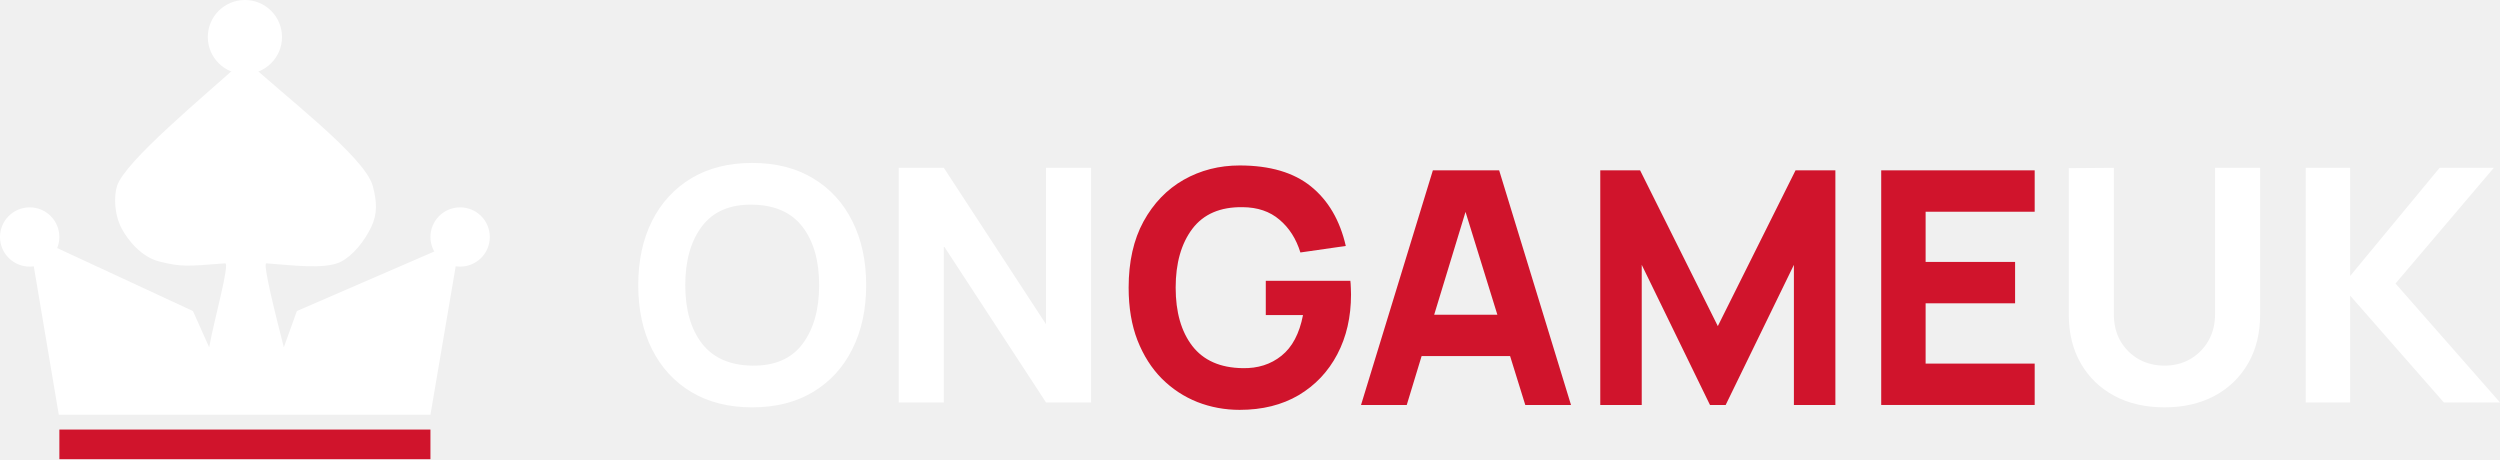
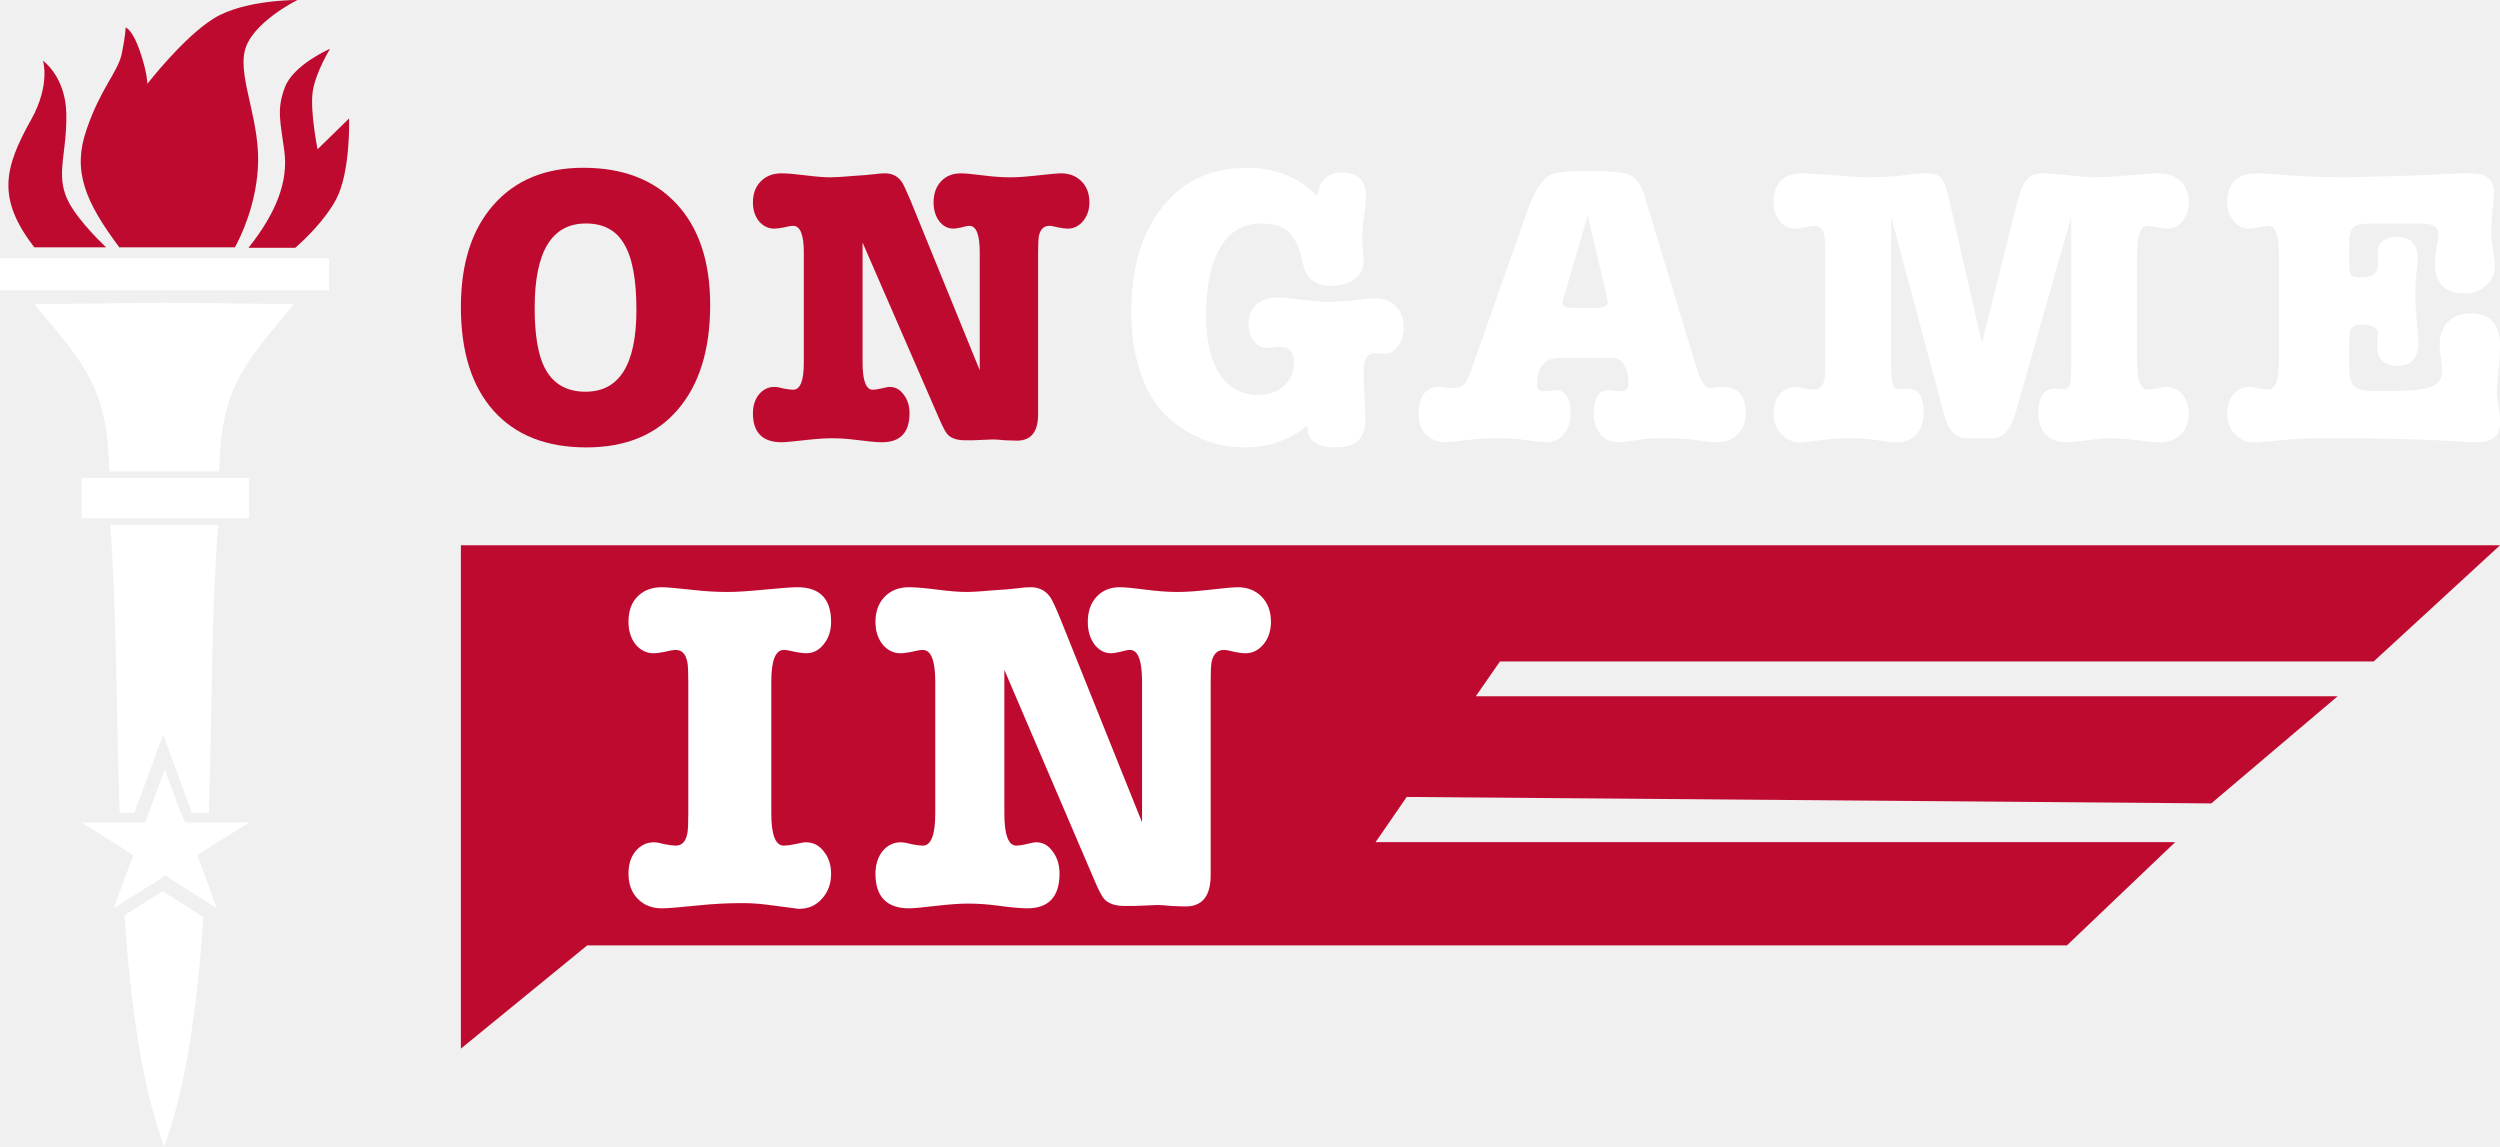
- <svg xmlns="http://www.w3.org/2000/svg" width="196" height="36" viewBox="0 0 196 36" fill="none">
-   <path d="M58.973 31.936C60.816 31.936 62.404 31.535 63.735 30.735C65.075 29.934 66.103 28.814 66.82 27.375C67.545 25.936 67.908 24.263 67.908 22.355C67.908 20.447 67.545 18.774 66.82 17.335C66.103 15.896 65.075 14.776 63.735 13.975C62.404 13.175 60.816 12.774 58.973 12.774C57.13 12.774 55.538 13.175 54.199 13.975C52.867 14.776 51.839 15.896 51.114 17.335C50.397 18.774 50.038 20.447 50.038 22.355C50.038 24.263 50.397 25.936 51.114 27.375C51.839 28.814 52.867 29.934 54.199 30.735C55.538 31.535 57.13 31.936 58.973 31.936ZM58.973 28.666C57.224 28.64 55.91 28.061 55.031 26.928C54.16 25.796 53.725 24.271 53.725 22.355C53.725 20.439 54.16 18.902 55.031 17.744C55.91 16.585 57.224 16.019 58.973 16.045C60.731 16.07 62.045 16.649 62.916 17.782C63.786 18.915 64.221 20.439 64.221 22.355C64.221 24.271 63.786 25.808 62.916 26.966C62.045 28.125 60.731 28.691 58.973 28.666Z" fill="white" />
-   <path d="M70.463 31.552H73.996V19.289L82.009 31.552H85.542V13.158H82.009V25.421L73.996 13.158H70.463V31.552Z" fill="white" />
-   <path d="M169.693 31.936C171.178 31.936 172.483 31.638 173.61 31.041C174.736 30.437 175.615 29.59 176.247 28.499C176.878 27.409 177.194 26.128 177.194 24.654V13.158H173.661V24.629C173.661 25.421 173.486 26.119 173.136 26.724C172.786 27.328 172.313 27.805 171.715 28.154C171.118 28.495 170.444 28.666 169.693 28.666C168.959 28.666 168.289 28.499 167.683 28.167C167.086 27.827 166.608 27.354 166.249 26.749C165.9 26.145 165.725 25.438 165.725 24.629V13.158L162.192 13.183V24.654C162.192 26.128 162.507 27.409 163.139 28.499C163.77 29.59 164.649 30.437 165.776 31.041C166.902 31.638 168.208 31.936 169.693 31.936Z" fill="white" />
-   <path d="M180.767 31.552H184.249V23.173L191.597 31.552H196L187.808 22.227L195.514 13.158H191.264L184.249 21.64V13.158H180.767V31.552Z" fill="white" />
-   <path d="M97.19 32.133C98.965 32.133 100.505 31.75 101.811 30.984C103.116 30.209 104.128 29.14 104.844 27.777C105.561 26.415 105.92 24.852 105.92 23.089C105.92 23.047 105.915 22.885 105.907 22.604C105.898 22.323 105.885 22.127 105.868 22.016H99.238V24.699H102.156C101.875 26.155 101.311 27.22 100.467 27.892C99.63 28.565 98.615 28.889 97.42 28.863C95.671 28.838 94.356 28.259 93.478 27.126C92.607 25.993 92.172 24.469 92.172 22.553C92.172 20.637 92.607 19.099 93.478 17.941C94.356 16.783 95.671 16.217 97.42 16.242C98.598 16.251 99.562 16.579 100.313 17.226C101.073 17.865 101.619 18.721 101.951 19.794L105.51 19.283C105.049 17.273 104.14 15.719 102.784 14.62C101.427 13.521 99.562 12.972 97.19 12.972C95.585 12.972 94.122 13.347 92.799 14.096C91.485 14.846 90.435 15.936 89.65 17.366C88.874 18.789 88.485 20.517 88.485 22.553C88.485 24.111 88.716 25.487 89.177 26.679C89.646 27.871 90.282 28.872 91.084 29.681C91.895 30.49 92.825 31.103 93.874 31.52C94.924 31.929 96.029 32.133 97.19 32.133Z" fill="#D0142C" />
-   <path d="M106.705 31.75H110.289L111.454 27.918H118.392L119.582 31.75H123.167L117.534 13.355H112.337L106.705 31.75ZM112.44 24.673L114.897 16.613L117.393 24.673H112.44Z" fill="#D0142C" />
-   <path d="M125.461 31.75H128.712V20.764L134.063 31.75H135.292L140.642 20.764V31.75H143.894V13.355H140.77L134.677 25.567L128.584 13.355H125.461V31.75Z" fill="#D0142C" />
-   <path d="M147.487 31.75H159.519V28.506H150.968V23.779H157.983V20.535H150.968V16.6H159.519V13.355H147.487V31.75Z" fill="#D0142C" />
-   <path d="M9.176 14.581C9.799 12.645 15.922 7.613 19.201 4.645C22.065 7.355 28.602 12.258 29.225 14.581C29.558 15.824 29.599 16.774 29.101 17.806C28.572 18.901 27.686 20.023 26.735 20.516C25.489 21.161 22.75 20.774 20.882 20.645C20.569 20.623 21.663 24.918 22.246 27.204L22.252 27.226L23.274 24.387L36.074 18.839L33.747 32.516H4.609L2.327 18.968H3.448L15.128 24.387L16.399 27.226C16.773 25.118 18.054 20.611 17.644 20.645C14.531 20.903 14.157 20.903 12.539 20.516C11.062 20.163 10.011 18.794 9.55 17.935C8.927 16.774 8.937 15.325 9.176 14.581Z" fill="white" />
-   <path d="M33.747 33.677H4.655V36H33.747V33.677Z" fill="#D0142C" />
-   <ellipse cx="2.327" cy="18.58" rx="2.327" ry="2.323" fill="white" />
-   <ellipse cx="36.074" cy="18.58" rx="2.327" ry="2.323" fill="white" />
-   <ellipse cx="19.201" cy="2.903" rx="2.909" ry="2.903" fill="white" />
+ <svg xmlns="http://www.w3.org/2000/svg" width="157" height="72" viewBox="0 0 157 72" fill="none">
+   <path d="M36.821 28.097C34.311 28.097 32.371 27.331 31 25.799C29.63 24.267 28.944 22.094 28.944 19.279C28.944 16.565 29.621 14.433 30.976 12.884C32.346 11.319 34.229 10.536 36.623 10.536C39.133 10.536 41.09 11.294 42.494 12.81C43.898 14.325 44.599 16.44 44.599 19.154C44.599 21.969 43.914 24.167 42.544 25.749C41.189 27.315 39.282 28.097 36.821 28.097ZM36.797 14.034C34.65 14.034 33.577 15.799 33.577 19.329C33.577 21.011 33.783 22.26 34.196 23.076C34.708 24.092 35.566 24.6 36.772 24.6C38.902 24.6 39.967 22.885 39.967 19.454C39.967 17.556 39.711 16.182 39.199 15.333C38.704 14.467 37.903 14.034 36.797 14.034Z" fill="#BF0A30" />
+   <path d="M57.168 12.56L61.527 23.251V15.857C61.527 14.741 61.313 14.184 60.883 14.184C60.768 14.184 60.594 14.217 60.363 14.283C60.148 14.333 59.983 14.358 59.868 14.358C59.521 14.358 59.224 14.2 58.976 13.884C58.745 13.567 58.629 13.176 58.629 12.71C58.629 12.16 58.786 11.719 59.1 11.386C59.414 11.053 59.826 10.886 60.338 10.886C60.603 10.886 61.057 10.928 61.701 11.011C62.345 11.094 62.914 11.136 63.41 11.136C63.856 11.136 64.376 11.103 64.971 11.036C65.862 10.936 66.415 10.886 66.63 10.886C67.159 10.886 67.588 11.053 67.918 11.386C68.249 11.719 68.414 12.16 68.414 12.71C68.414 13.176 68.281 13.567 68.017 13.884C67.753 14.2 67.431 14.358 67.051 14.358C66.903 14.358 66.704 14.333 66.457 14.283C66.209 14.217 66.019 14.184 65.887 14.184C65.557 14.184 65.342 14.392 65.243 14.808C65.21 14.975 65.193 15.324 65.193 15.857V26.024C65.193 27.123 64.748 27.673 63.856 27.673C63.691 27.673 63.435 27.664 63.088 27.648C62.758 27.614 62.51 27.598 62.345 27.598C62.328 27.598 61.924 27.614 61.131 27.648C61.131 27.648 60.949 27.648 60.586 27.648C60.107 27.648 59.752 27.531 59.521 27.298C59.389 27.165 59.199 26.807 58.951 26.224L54.17 15.233V22.777C54.17 23.909 54.385 24.475 54.815 24.475C54.93 24.475 55.103 24.45 55.335 24.4C55.582 24.334 55.764 24.3 55.88 24.3C56.226 24.3 56.515 24.459 56.747 24.775C56.994 25.091 57.118 25.483 57.118 25.949C57.118 27.165 56.54 27.773 55.384 27.773C55.054 27.773 54.509 27.723 53.749 27.623C53.237 27.556 52.725 27.523 52.214 27.523C51.784 27.523 51.206 27.564 50.48 27.648C49.753 27.731 49.291 27.773 49.092 27.773C47.887 27.773 47.284 27.165 47.284 25.949C47.284 25.483 47.408 25.091 47.656 24.775C47.92 24.459 48.242 24.3 48.622 24.3C48.77 24.3 48.969 24.334 49.216 24.4C49.48 24.45 49.679 24.475 49.811 24.475C50.257 24.475 50.48 23.909 50.48 22.777V15.857C50.48 14.741 50.257 14.184 49.811 14.184C49.679 14.184 49.48 14.217 49.216 14.283C48.969 14.333 48.77 14.358 48.622 14.358C48.242 14.358 47.92 14.2 47.656 13.884C47.408 13.567 47.284 13.176 47.284 12.71C47.284 12.16 47.449 11.719 47.78 11.386C48.11 11.053 48.539 10.886 49.068 10.886C49.414 10.886 49.918 10.928 50.579 11.011C51.239 11.094 51.759 11.136 52.139 11.136C52.453 11.136 52.99 11.103 53.749 11.036C54.096 11.019 54.492 10.986 54.938 10.936C55.136 10.903 55.351 10.886 55.582 10.886C56.028 10.886 56.375 11.061 56.623 11.411C56.722 11.544 56.904 11.927 57.168 12.56Z" fill="#BF0A30" />
+   <path d="M78.329 10.536C80.087 10.536 81.552 11.128 82.724 12.31C82.875 11.327 83.377 10.836 84.231 10.836C85.269 10.836 85.788 11.336 85.788 12.335C85.788 12.502 85.755 12.835 85.688 13.334C85.587 14.084 85.537 14.591 85.537 14.858C85.537 15.158 85.554 15.383 85.587 15.532C85.621 16.065 85.638 16.365 85.638 16.432C85.638 16.865 85.445 17.231 85.06 17.531C84.675 17.814 84.181 17.956 83.578 17.956C82.607 17.956 82.021 17.481 81.82 16.532C81.619 15.582 81.326 14.933 80.941 14.583C80.572 14.217 79.978 14.034 79.158 14.034C78.069 14.034 77.224 14.541 76.621 15.557C76.035 16.557 75.742 17.98 75.742 19.829C75.742 21.394 76.026 22.618 76.596 23.501C77.182 24.367 77.985 24.8 79.007 24.8C79.66 24.8 80.196 24.617 80.614 24.25C81.05 23.867 81.267 23.393 81.267 22.827C81.267 22.127 80.974 21.777 80.388 21.777C80.355 21.777 80.305 21.777 80.238 21.777C80.171 21.794 80.112 21.802 80.062 21.802C79.794 21.836 79.643 21.852 79.61 21.852C79.275 21.852 78.99 21.711 78.756 21.428C78.521 21.128 78.404 20.762 78.404 20.329C78.404 19.829 78.572 19.429 78.906 19.13C79.241 18.83 79.677 18.68 80.212 18.68C80.564 18.68 81.091 18.73 81.795 18.83C82.515 18.913 83.059 18.955 83.427 18.955C83.98 18.955 84.591 18.913 85.261 18.83C85.797 18.763 86.165 18.73 86.366 18.73C86.902 18.73 87.329 18.896 87.647 19.23C87.982 19.546 88.149 19.979 88.149 20.528C88.149 21.011 88.032 21.419 87.798 21.752C87.563 22.069 87.27 22.227 86.919 22.227L86.316 22.177C85.864 22.177 85.638 22.552 85.638 23.301C85.638 23.618 85.646 23.951 85.663 24.3L85.713 25.375C85.73 25.741 85.738 26.091 85.738 26.424C85.738 27.54 85.118 28.097 83.879 28.097C82.707 28.097 82.121 27.689 82.121 26.873V26.724C80.966 27.639 79.651 28.097 78.178 28.097C76.889 28.097 75.675 27.764 74.536 27.098C73.397 26.415 72.569 25.533 72.05 24.45C71.38 23.068 71.045 21.461 71.045 19.629C71.045 16.831 71.698 14.617 73.004 12.984C74.31 11.352 76.085 10.536 78.329 10.536Z" fill="white" />
+   <path d="M101.292 22.477H97.951C96.997 22.477 96.52 23.043 96.52 24.175C96.52 24.442 96.662 24.575 96.947 24.575C97.03 24.575 97.156 24.567 97.323 24.55C97.491 24.517 97.617 24.5 97.7 24.5C98.32 24.5 98.629 24.991 98.629 25.974C98.629 26.507 98.487 26.94 98.203 27.273C97.918 27.606 97.541 27.773 97.072 27.773C96.838 27.773 96.319 27.714 95.515 27.598C95.163 27.548 94.669 27.523 94.033 27.523C93.347 27.523 92.811 27.548 92.426 27.598C91.538 27.714 91.011 27.773 90.843 27.773C90.324 27.773 89.897 27.614 89.562 27.298C89.244 26.982 89.085 26.565 89.085 26.049C89.085 24.883 89.529 24.3 90.416 24.3C90.517 24.3 90.676 24.317 90.894 24.35C91.111 24.367 91.27 24.375 91.371 24.375C91.689 24.375 91.948 24.201 92.15 23.851C92.2 23.751 92.317 23.443 92.501 22.927L95.967 13.109C96.369 11.994 96.821 11.294 97.323 11.011C97.692 10.828 98.504 10.736 99.76 10.736C101.166 10.736 102.054 10.828 102.422 11.011C102.79 11.178 103.092 11.661 103.326 12.46L106.541 23.101C106.792 23.951 107.085 24.375 107.42 24.375C107.521 24.375 107.697 24.35 107.948 24.3H108.224C109.162 24.3 109.631 24.85 109.631 25.949C109.631 26.499 109.463 26.94 109.128 27.273C108.793 27.606 108.358 27.773 107.822 27.773C107.588 27.773 107.278 27.748 106.893 27.698C106.424 27.614 106.114 27.573 105.964 27.573C105.595 27.54 105.118 27.523 104.532 27.523C103.896 27.523 103.469 27.54 103.251 27.573C102.397 27.706 101.861 27.773 101.643 27.773C101.191 27.773 100.815 27.606 100.513 27.273C100.229 26.923 100.086 26.49 100.086 25.974C100.086 24.991 100.404 24.5 101.041 24.5C101.124 24.5 101.25 24.517 101.417 24.55C101.585 24.567 101.71 24.575 101.794 24.575C102.112 24.575 102.271 24.4 102.271 24.051C102.271 23.601 102.179 23.226 101.995 22.927C101.811 22.627 101.577 22.477 101.292 22.477ZM100.915 18.655L99.71 13.534L98.152 18.855C98.136 18.905 98.127 18.963 98.127 19.03C98.127 19.23 98.337 19.329 98.755 19.329H100.312C100.748 19.329 100.965 19.213 100.965 18.98C100.965 18.996 100.949 18.888 100.915 18.655Z" fill="white" />
+   <path d="M122.384 12.435L124.469 21.553L126.654 12.81C126.838 12.077 127.039 11.577 127.257 11.311C127.491 11.028 127.818 10.886 128.236 10.886C128.605 10.886 129.166 10.928 129.919 11.011C130.673 11.094 131.242 11.136 131.627 11.136C132.029 11.136 133.025 11.069 134.616 10.936C135.068 10.903 135.403 10.886 135.621 10.886C136.173 10.886 136.617 11.053 136.952 11.386C137.287 11.702 137.454 12.143 137.454 12.71C137.454 13.176 137.32 13.567 137.052 13.884C136.801 14.2 136.483 14.358 136.098 14.358C135.947 14.358 135.738 14.333 135.47 14.283C135.202 14.217 135.009 14.184 134.892 14.184C134.44 14.184 134.214 14.741 134.214 15.857V22.777C134.214 23.909 134.432 24.475 134.867 24.475C135.001 24.475 135.202 24.45 135.47 24.4C135.738 24.334 135.939 24.3 136.073 24.3C136.458 24.3 136.784 24.459 137.052 24.775C137.32 25.091 137.454 25.483 137.454 25.949C137.454 26.515 137.287 26.965 136.952 27.298C136.617 27.614 136.173 27.773 135.621 27.773C135.302 27.773 134.767 27.723 134.013 27.623C133.511 27.556 133.008 27.523 132.506 27.523C132.188 27.523 131.719 27.564 131.1 27.648C130.48 27.731 130.011 27.773 129.693 27.773C129.191 27.773 128.781 27.606 128.462 27.273C128.161 26.94 128.01 26.499 128.01 25.949C128.01 24.917 128.354 24.4 129.04 24.4C129.141 24.4 129.216 24.409 129.266 24.425C129.316 24.425 129.375 24.425 129.442 24.425C129.509 24.442 129.551 24.45 129.568 24.45C129.835 24.45 129.995 24.267 130.045 23.901C130.061 23.734 130.07 23.451 130.07 23.051V13.634L126.579 25.924C126.277 26.99 125.783 27.523 125.097 27.523H123.489C122.82 27.523 122.359 27.048 122.108 26.099L118.767 13.634V23.051C118.767 23.834 118.843 24.275 118.993 24.375C119.044 24.425 119.136 24.45 119.27 24.45C119.303 24.45 119.353 24.442 119.42 24.425C119.471 24.425 119.521 24.425 119.571 24.425C119.621 24.409 119.697 24.4 119.797 24.4C120.467 24.4 120.802 24.908 120.802 25.924C120.802 26.49 120.651 26.94 120.35 27.273C120.048 27.606 119.647 27.773 119.144 27.773C118.91 27.773 118.608 27.748 118.24 27.698C117.771 27.631 117.478 27.59 117.361 27.573C117.009 27.54 116.607 27.523 116.155 27.523C115.586 27.523 115.109 27.548 114.724 27.598C113.686 27.731 113.166 27.798 113.166 27.798C112.647 27.798 112.22 27.623 111.886 27.273C111.551 26.923 111.383 26.482 111.383 25.949C111.383 25.466 111.509 25.075 111.76 24.775C112.028 24.459 112.363 24.3 112.765 24.3C112.899 24.3 113.091 24.334 113.342 24.4C113.61 24.45 113.811 24.475 113.945 24.475C114.28 24.475 114.489 24.259 114.573 23.826C114.606 23.659 114.623 23.309 114.623 22.777V15.857C114.623 15.324 114.606 14.983 114.573 14.833C114.489 14.4 114.28 14.184 113.945 14.184C113.811 14.184 113.61 14.217 113.342 14.283C113.091 14.333 112.89 14.358 112.739 14.358C112.354 14.358 112.028 14.2 111.76 13.884C111.509 13.567 111.383 13.176 111.383 12.71C111.383 11.494 112.003 10.886 113.242 10.886C113.644 10.886 114.313 10.928 115.251 11.011C116.189 11.094 116.892 11.136 117.361 11.136C118.114 11.136 118.901 11.086 119.722 10.986C120.274 10.919 120.71 10.886 121.028 10.886C121.447 10.886 121.74 10.986 121.907 11.186C122.074 11.386 122.234 11.802 122.384 12.435Z" fill="white" />
+   <path d="M149.013 14.034C148.461 14.034 148.092 14.084 147.908 14.184C147.657 14.333 147.531 14.666 147.531 15.183V16.582C147.531 16.865 147.565 17.081 147.632 17.231C147.716 17.364 147.916 17.431 148.235 17.431C148.971 17.431 149.34 17.164 149.34 16.631V16.307C149.323 16.207 149.315 16.082 149.315 15.932C149.315 15.233 149.725 14.883 150.545 14.883C151.399 14.883 151.826 15.308 151.826 16.157C151.826 16.39 151.809 16.648 151.776 16.931C151.709 17.481 151.676 17.989 151.676 18.455C151.676 18.888 151.709 19.438 151.776 20.104C151.843 20.77 151.876 21.236 151.876 21.503C151.876 22.485 151.433 22.977 150.545 22.977C149.708 22.977 149.289 22.552 149.289 21.703C149.289 21.619 149.289 21.578 149.289 21.578C149.289 21.494 149.306 21.294 149.34 20.978C149.34 20.578 148.98 20.378 148.26 20.378C147.774 20.378 147.531 20.645 147.531 21.178V23.051C147.531 23.634 147.632 24.034 147.833 24.25C148.05 24.45 148.444 24.55 149.013 24.55H150.47C151.542 24.55 152.287 24.459 152.705 24.275C153.141 24.092 153.358 23.767 153.358 23.301C153.358 23.068 153.333 22.793 153.283 22.477C153.233 22.144 153.208 21.869 153.208 21.652C153.208 21.036 153.383 20.553 153.735 20.204C154.087 19.854 154.564 19.679 155.167 19.679C156.389 19.679 157 20.345 157 21.677C157 22.11 156.975 22.569 156.925 23.051C156.841 23.851 156.799 24.35 156.799 24.55C156.799 24.733 156.841 25.091 156.925 25.624C156.975 25.941 157 26.265 157 26.599C157 27.381 156.506 27.773 155.518 27.773C155.2 27.773 154.673 27.748 153.936 27.698C152.714 27.614 150.763 27.556 148.084 27.523C148.084 27.523 147.339 27.523 145.849 27.523C145.011 27.523 144.316 27.548 143.764 27.598L141.855 27.773C141.838 27.773 141.805 27.781 141.755 27.798C141.704 27.798 141.662 27.798 141.629 27.798C141.11 27.798 140.683 27.623 140.348 27.273C140.03 26.923 139.871 26.482 139.871 25.949C139.871 25.483 139.996 25.091 140.248 24.775C140.515 24.459 140.85 24.3 141.252 24.3C141.386 24.3 141.587 24.334 141.855 24.4C142.123 24.45 142.315 24.475 142.433 24.475C142.885 24.475 143.111 23.909 143.111 22.777V15.857C143.111 14.741 142.885 14.184 142.433 14.184C142.332 14.184 142.131 14.217 141.83 14.283C141.612 14.333 141.42 14.358 141.252 14.358C140.867 14.358 140.541 14.2 140.273 13.884C140.005 13.567 139.871 13.176 139.871 12.71C139.871 11.494 140.482 10.886 141.704 10.886C141.989 10.886 142.567 10.919 143.437 10.986C144.743 11.086 146.008 11.136 147.23 11.136C147.347 11.136 148.352 11.111 150.244 11.061C151.617 11.028 152.521 10.994 152.956 10.961C153.676 10.911 154.43 10.886 155.217 10.886C156.155 10.886 156.623 11.294 156.623 12.11C156.623 12.377 156.59 12.768 156.523 13.284C156.473 13.8 156.448 14.192 156.448 14.458C156.448 14.725 156.481 15.108 156.548 15.607C156.632 16.09 156.674 16.457 156.674 16.706C156.674 17.189 156.49 17.597 156.121 17.93C155.77 18.264 155.326 18.43 154.79 18.43C153.534 18.43 152.906 17.789 152.906 16.507C152.906 16.29 152.94 15.99 153.007 15.607C153.09 15.224 153.132 14.941 153.132 14.758C153.132 14.392 152.94 14.167 152.555 14.084C152.421 14.05 152.069 14.034 151.5 14.034H149.013Z" fill="white" />
+   <path d="M157 34.244H28.944V65.854L36.877 59.37H129.802L136.602 52.886H86.386L88.342 50.049L138.868 50.454L146.801 43.727H92.679L94.198 41.538H149.068L157 34.244Z" fill="#BF0A30" />
+   <path d="M42.439 53.106C42.827 53.106 43.07 52.847 43.167 52.33C43.206 52.131 43.225 51.714 43.225 51.077V42.814C43.225 42.178 43.206 41.77 43.167 41.591C43.07 41.074 42.827 40.816 42.439 40.816C42.284 40.816 42.051 40.855 41.74 40.935C41.449 40.995 41.216 41.024 41.042 41.024C40.595 41.024 40.217 40.835 39.906 40.458C39.615 40.08 39.469 39.612 39.469 39.056C39.469 38.379 39.654 37.852 40.023 37.474C40.411 37.077 40.925 36.878 41.566 36.878C41.857 36.878 42.536 36.938 43.604 37.057C44.322 37.136 45.021 37.176 45.7 37.176C46.244 37.176 47.02 37.127 48.03 37.027C49.059 36.928 49.738 36.878 50.068 36.878C51.485 36.878 52.193 37.604 52.193 39.056C52.193 39.612 52.038 40.08 51.728 40.458C51.436 40.835 51.068 41.024 50.621 41.024C50.466 41.024 50.233 40.995 49.922 40.935C49.612 40.855 49.379 40.816 49.224 40.816C48.699 40.816 48.437 41.482 48.437 42.814V51.077C48.437 52.429 48.699 53.106 49.224 53.106C49.379 53.106 49.612 53.076 49.922 53.016C50.233 52.937 50.466 52.897 50.621 52.897C51.068 52.897 51.436 53.086 51.728 53.464C52.038 53.842 52.193 54.309 52.193 54.866C52.193 55.502 51.999 56.029 51.611 56.447C51.242 56.864 50.767 57.073 50.184 57.073C50.068 57.073 49.98 57.063 49.922 57.043L48.088 56.805C47.622 56.745 47.108 56.715 46.545 56.715C45.671 56.715 44.759 56.765 43.808 56.864C42.662 56.984 41.915 57.043 41.566 57.043C40.944 57.043 40.44 56.844 40.052 56.447C39.663 56.049 39.469 55.522 39.469 54.866C39.469 54.289 39.615 53.822 39.906 53.464C40.217 53.086 40.605 52.897 41.071 52.897C41.226 52.897 41.449 52.937 41.74 53.016C42.051 53.076 42.284 53.106 42.439 53.106Z" fill="white" />
+   <path d="M66.596 38.877L71.721 51.644V42.814C71.721 41.482 71.469 40.816 70.964 40.816C70.828 40.816 70.624 40.855 70.353 40.935C70.1 40.995 69.906 41.024 69.77 41.024C69.362 41.024 69.013 40.835 68.722 40.458C68.45 40.08 68.314 39.612 68.314 39.056C68.314 38.399 68.499 37.872 68.868 37.474C69.236 37.077 69.722 36.878 70.323 36.878C70.634 36.878 71.168 36.928 71.925 37.027C72.682 37.127 73.352 37.176 73.934 37.176C74.458 37.176 75.07 37.136 75.768 37.057C76.817 36.938 77.467 36.878 77.719 36.878C78.34 36.878 78.845 37.077 79.233 37.474C79.621 37.872 79.816 38.399 79.816 39.056C79.816 39.612 79.66 40.08 79.35 40.458C79.039 40.835 78.661 41.024 78.214 41.024C78.04 41.024 77.806 40.995 77.515 40.935C77.224 40.855 77.001 40.816 76.846 40.816C76.457 40.816 76.205 41.064 76.089 41.561C76.05 41.76 76.03 42.178 76.03 42.814V54.955C76.03 56.268 75.506 56.924 74.458 56.924C74.264 56.924 73.963 56.914 73.555 56.894C73.167 56.854 72.876 56.834 72.682 56.834C72.662 56.834 72.187 56.854 71.255 56.894C71.255 56.894 71.042 56.894 70.615 56.894C70.052 56.894 69.634 56.755 69.362 56.477C69.207 56.317 68.984 55.89 68.693 55.194L63.073 42.068V51.077C63.073 52.429 63.326 53.106 63.83 53.106C63.966 53.106 64.17 53.076 64.442 53.016C64.733 52.937 64.946 52.897 65.082 52.897C65.49 52.897 65.83 53.086 66.101 53.464C66.393 53.842 66.538 54.309 66.538 54.866C66.538 56.317 65.859 57.043 64.5 57.043C64.112 57.043 63.471 56.984 62.578 56.864C61.977 56.785 61.375 56.745 60.773 56.745C60.268 56.745 59.589 56.795 58.735 56.894C57.881 56.994 57.337 57.043 57.104 57.043C55.687 57.043 54.979 56.317 54.979 54.866C54.979 54.309 55.124 53.842 55.415 53.464C55.726 53.086 56.105 52.897 56.551 52.897C56.726 52.897 56.959 52.937 57.25 53.016C57.56 53.076 57.793 53.106 57.949 53.106C58.473 53.106 58.735 52.429 58.735 51.077V42.814C58.735 41.482 58.473 40.816 57.949 40.816C57.793 40.816 57.56 40.855 57.25 40.935C56.959 40.995 56.726 41.024 56.551 41.024C56.105 41.024 55.726 40.835 55.415 40.458C55.124 40.08 54.979 39.612 54.979 39.056C54.979 38.399 55.173 37.872 55.561 37.474C55.949 37.077 56.454 36.878 57.075 36.878C57.483 36.878 58.075 36.928 58.851 37.027C59.628 37.127 60.239 37.176 60.686 37.176C61.054 37.176 61.685 37.136 62.578 37.057C62.986 37.037 63.452 36.997 63.976 36.938C64.209 36.898 64.461 36.878 64.733 36.878C65.257 36.878 65.665 37.087 65.956 37.504C66.072 37.663 66.286 38.121 66.596 38.877Z" fill="white" />
+   <path fill-rule="evenodd" clip-rule="evenodd" d="M10.313 72C8.879 68.162 8.196 63.015 7.82 57.481L10.211 55.964L12.772 57.6C12.396 63.074 11.713 68.192 10.313 72ZM11.372 51.084L10.347 48.317L9.323 51.084L9.118 51.65H8.435H5.122L7.82 53.346L8.367 53.703L8.162 54.268L7.137 57.035L9.835 55.339L10.382 54.982L10.928 55.339L13.626 57.035L12.601 54.268L12.396 53.703L12.943 53.346L15.64 51.65H12.328H11.645L11.372 51.084ZM7.513 51.055C7.308 44.628 7.308 38.142 6.932 33.054V32.965H13.694V33.054C13.284 38.142 13.318 44.598 13.113 51.055H12.055L10.86 47.812L10.245 46.116L9.63 47.812L8.435 51.055H7.513ZM0 16.215H20.66V18.238H0V16.215ZM5.122 30.02H15.64V32.549H5.122V30.02ZM6.864 29.603C6.762 24.486 5.43 22.969 2.151 19.101L10.313 19.012L18.475 19.101C15.197 22.969 13.865 24.486 13.762 29.603H6.864Z" fill="white" />
+   <path fill-rule="evenodd" clip-rule="evenodd" d="M15.606 15.56C17.382 13.329 18.099 11.365 17.86 9.521C17.621 7.676 17.348 6.903 17.894 5.474C18.441 4.046 20.729 3.065 20.729 3.065C20.729 3.065 19.807 4.552 19.636 5.772C19.465 6.992 19.943 9.372 19.943 9.372L21.924 7.438C21.924 7.438 22.026 10.8 21.104 12.526C20.387 13.865 19.09 15.084 18.543 15.56H15.606ZM1.981 7.468C3.176 5.296 2.698 3.808 2.698 3.808C2.698 3.808 4.132 4.82 4.166 7.17C4.2 9.521 3.586 10.711 4.098 12.198C4.508 13.418 6.079 14.965 6.659 15.531H2.151C-0.171 12.496 0.205 10.622 1.981 7.468ZM7.513 15.56C5.327 12.645 4.542 10.711 5.43 8.152C6.318 5.534 7.41 4.522 7.649 3.362C7.888 2.202 7.889 1.726 7.889 1.726C7.889 1.726 8.298 1.815 8.776 3.184C9.254 4.552 9.254 5.266 9.254 5.266C9.254 5.266 11.508 2.35 13.421 1.16C15.333 -0.03 18.68 6.74774e-05 18.68 6.74774e-05C18.68 6.74774e-05 15.777 1.428 15.367 3.213C14.957 4.998 16.426 7.736 16.187 10.681C16.016 13.002 15.128 14.846 14.753 15.531H7.513V15.56Z" fill="#BF0A30" />
</svg>
